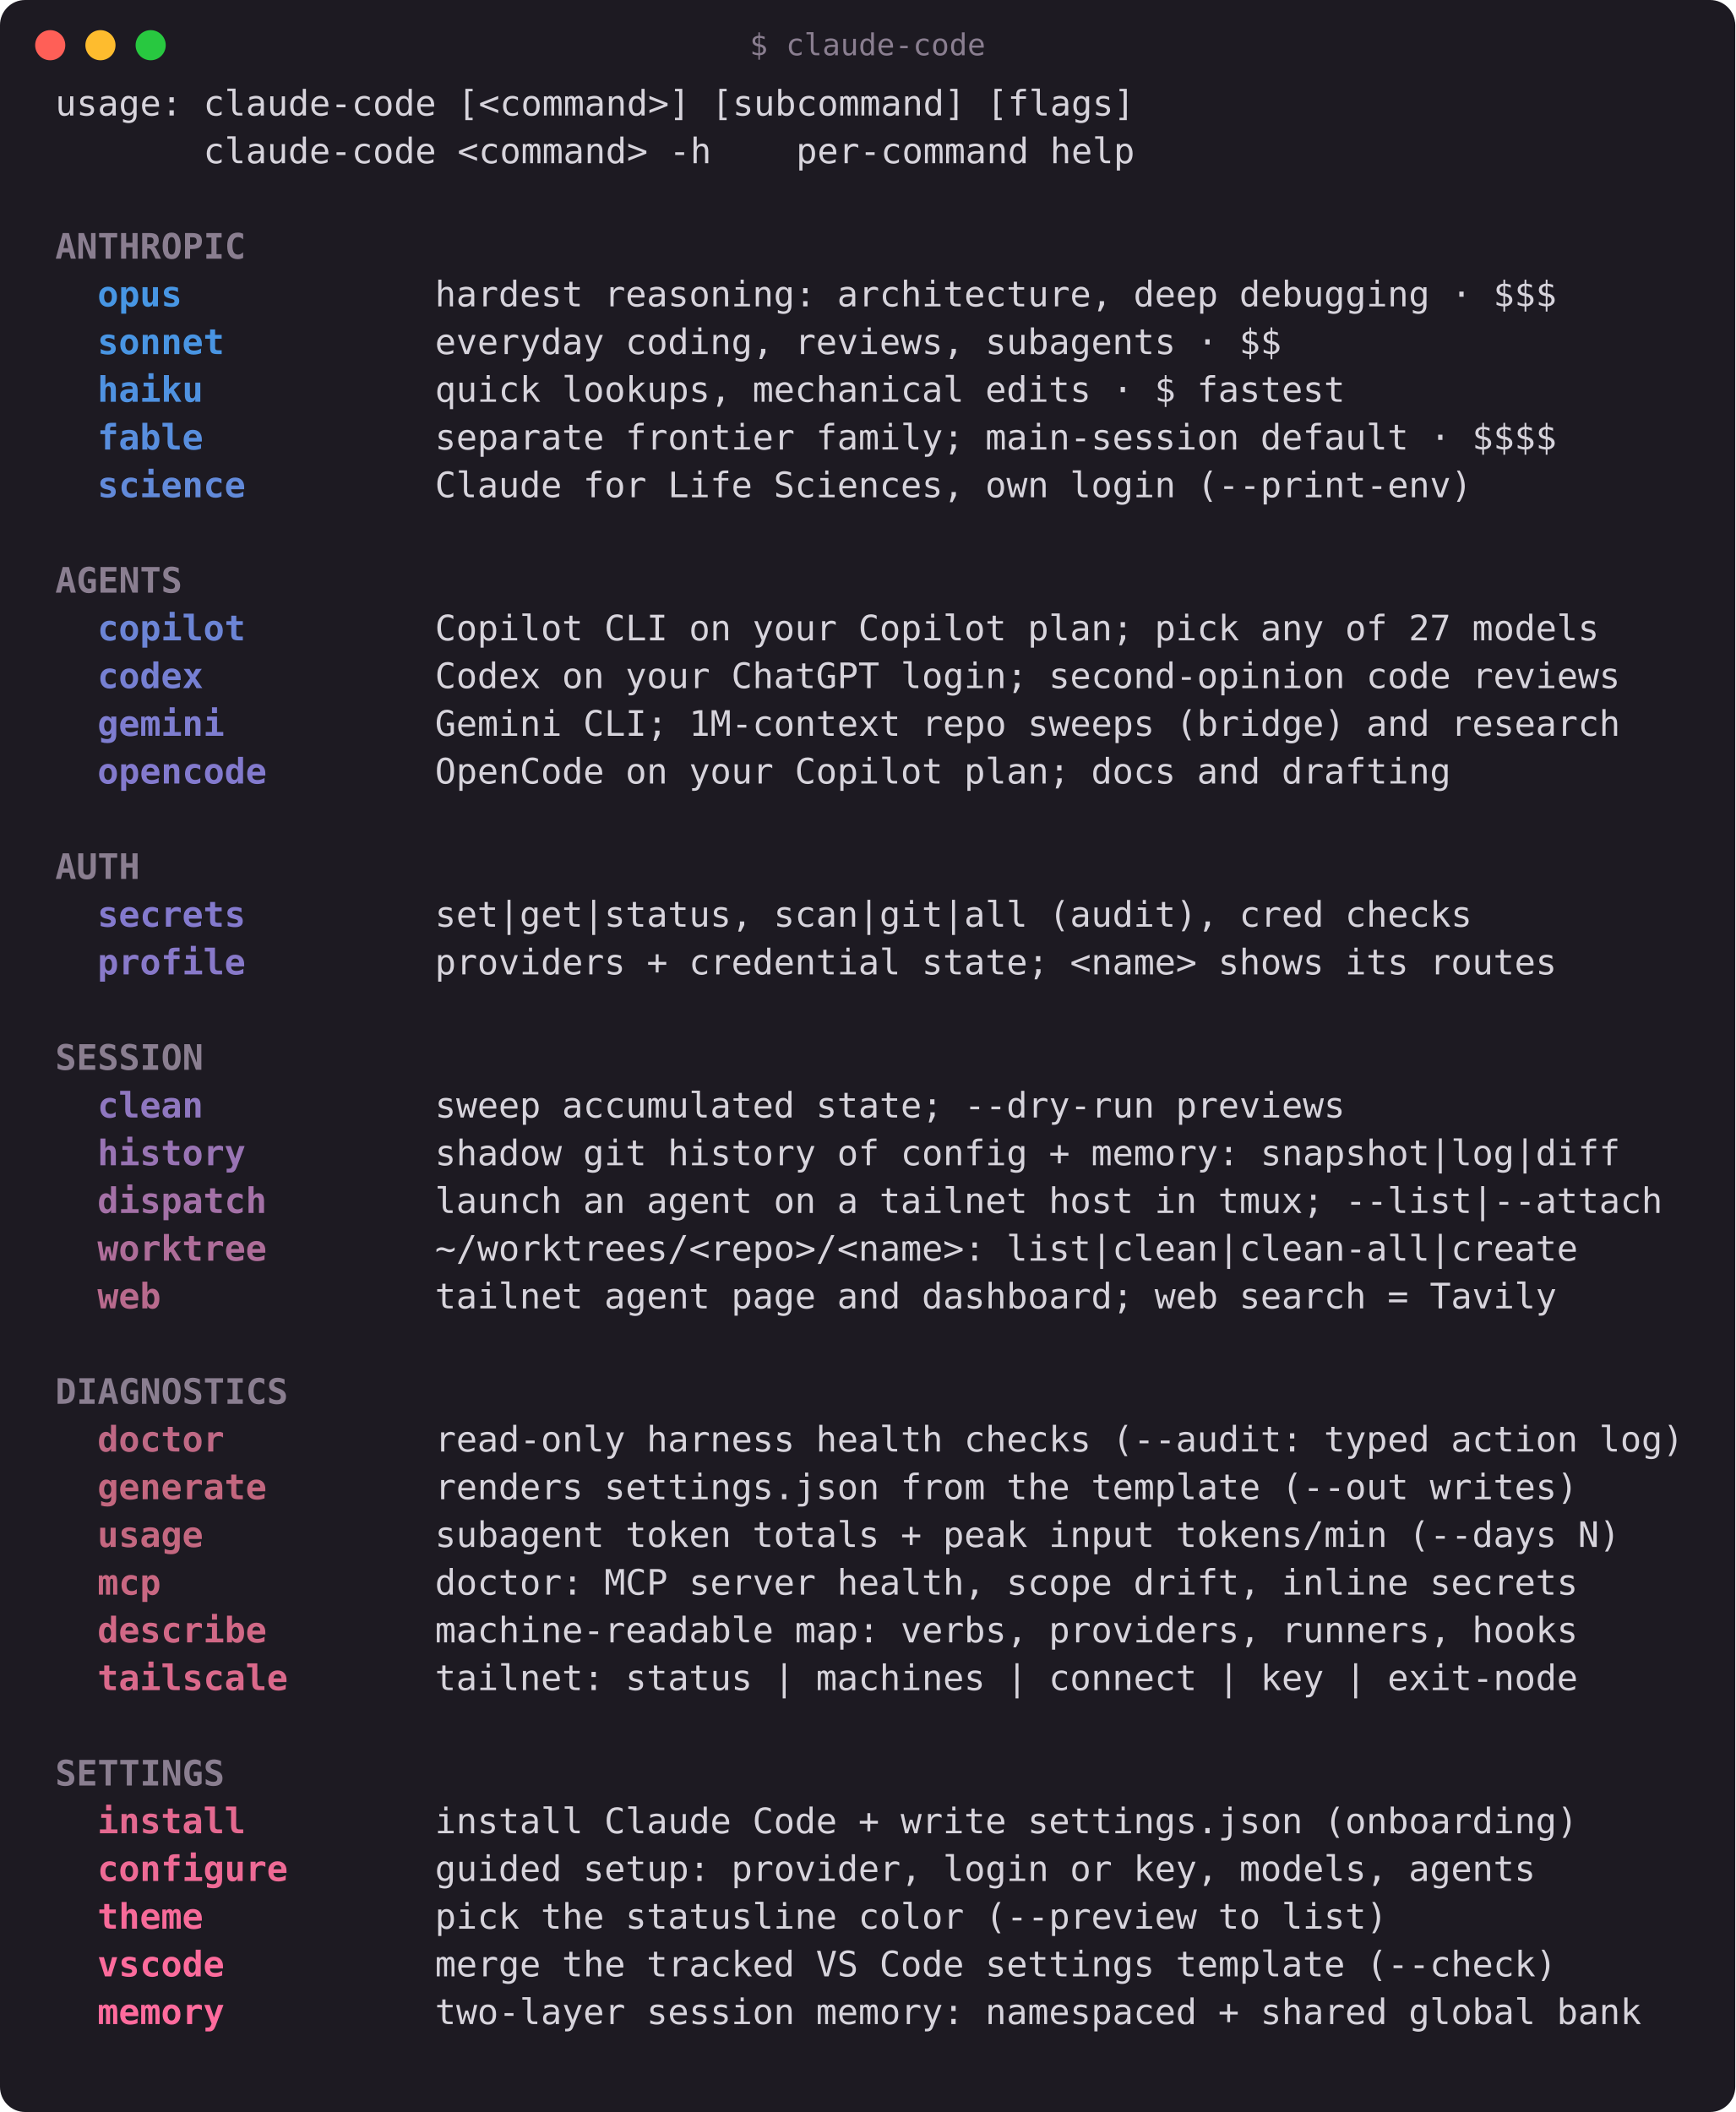
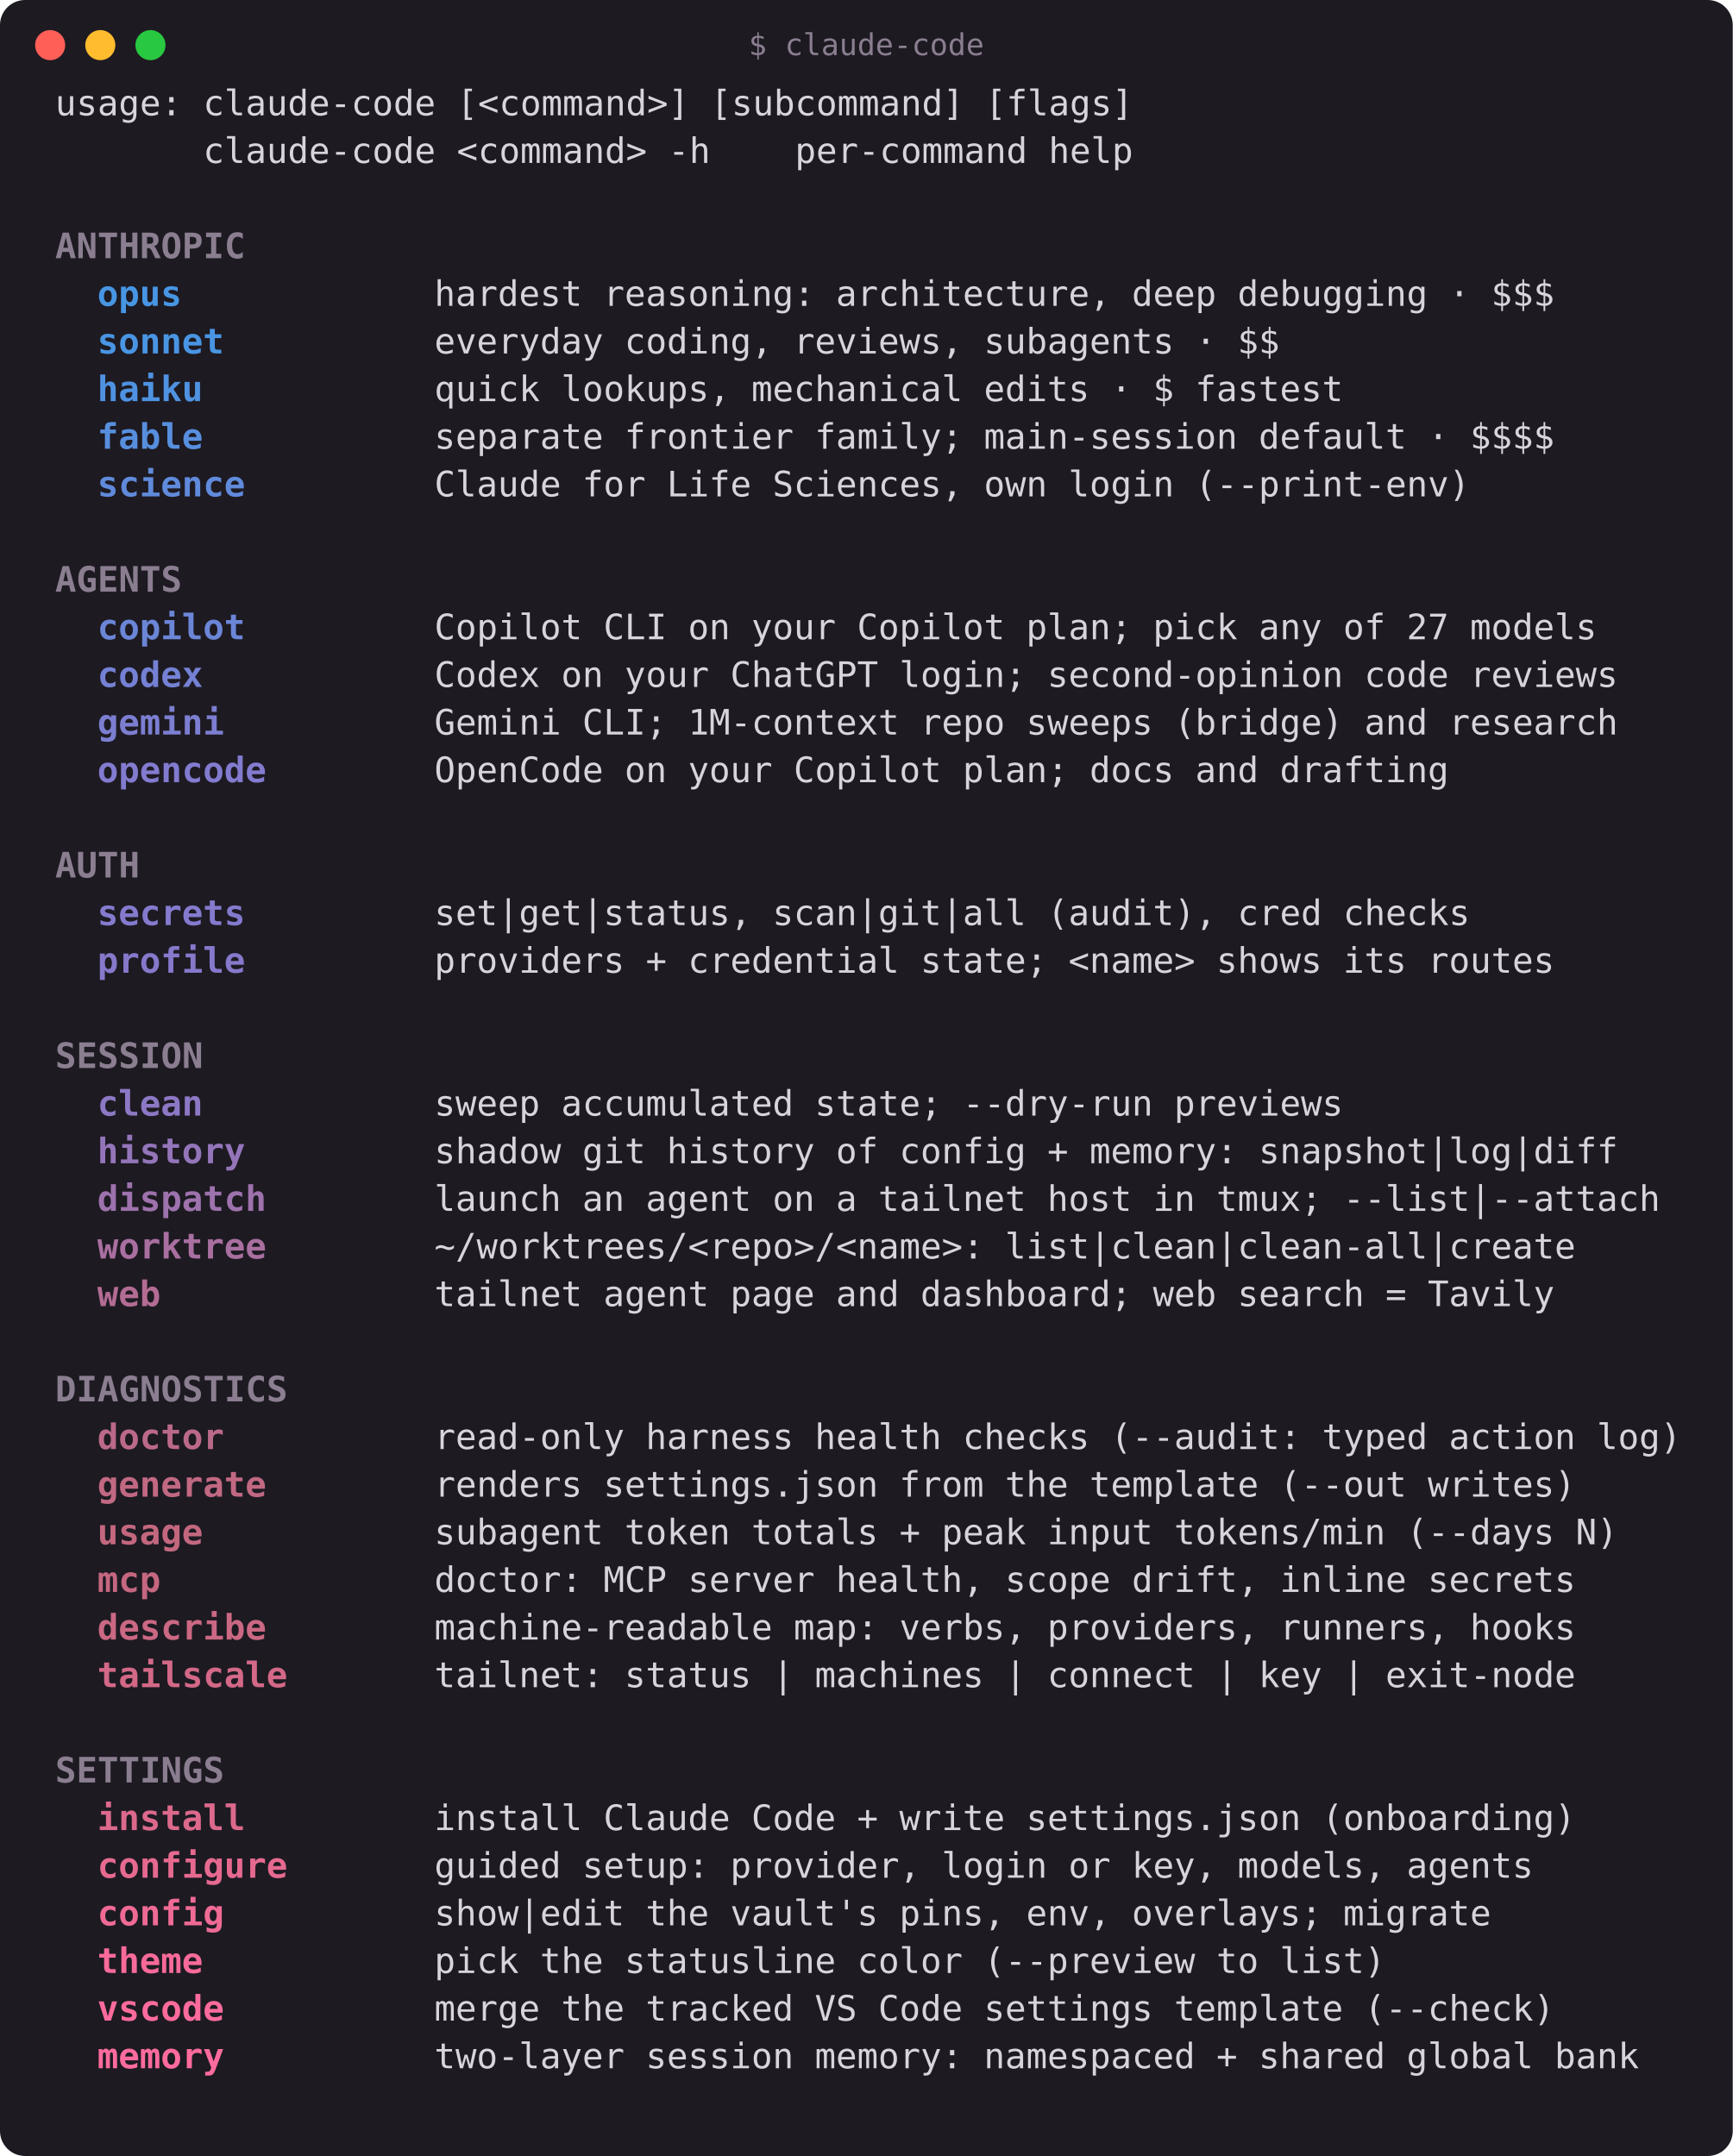
- <svg xmlns="http://www.w3.org/2000/svg" width="691" height="841" viewBox="0 0 691 841" role="img" aria-label="claude-code help menu">
-   <rect width="691" height="841" rx="10" fill="#1d1a22" />
+ <svg xmlns="http://www.w3.org/2000/svg" width="691" height="860" viewBox="0 0 691 860" role="img" aria-label="claude-code help menu">
+   <rect width="691" height="860" rx="10" fill="#1d1a22" />
  <circle cx="20" cy="18" r="6" fill="#ff5f57" />
  <circle cx="40" cy="18" r="6" fill="#febc2e" />
  <circle cx="60" cy="18" r="6" fill="#28c840" />
  <text x="345.5" y="22" fill="#8a7e90" font-family="ui-monospace,SFMono-Regular,Menlo,Consolas,monospace" font-size="12" text-anchor="middle">$ claude-code</text>
  <g font-family="ui-monospace,SFMono-Regular,Menlo,Consolas,monospace" font-size="14" xml:space="preserve">
    <text x="22.0" y="46" fill="#d7d4dc">usage: claude-code [&lt;command&gt;] [subcommand] [flags]</text>
    <text x="22.0" y="65" fill="#d7d4dc">       claude-code &lt;command&gt; -h    per-command help</text>
    <text x="22.0" y="103" fill="#8a7e90" font-weight="bold">ANTHROPIC</text>
    <text x="22.0" y="122" fill="#d7d4dc">  </text>
    <text x="38.8" y="122" fill="#4796e4" font-weight="bold">opus            </text>
    <text x="173.2" y="122" fill="#d7d4dc">hardest reasoning: architecture, deep debugging · $$$</text>
    <text x="22.0" y="141" fill="#d7d4dc">  </text>
    <text x="38.8" y="141" fill="#4995e3" font-weight="bold">sonnet          </text>
    <text x="173.2" y="141" fill="#d7d4dc">everyday coding, reviews, subagents · $$</text>
    <text x="22.0" y="160" fill="#d7d4dc">  </text>
    <text x="38.8" y="160" fill="#4f92e1" font-weight="bold">haiku           </text>
    <text x="173.2" y="160" fill="#d7d4dc">quick lookups, mechanical edits · $ fastest</text>
    <text x="22.0" y="179" fill="#d7d4dc">  </text>
-     <text x="38.8" y="179" fill="#588ede" font-weight="bold">fable           </text>
+     <text x="38.8" y="179" fill="#578fde" font-weight="bold">fable           </text>
    <text x="173.2" y="179" fill="#d7d4dc">separate frontier family; main-session default · $$$$</text>
    <text x="22.0" y="198" fill="#d7d4dc">  </text>
-     <text x="38.8" y="198" fill="#628ada" font-weight="bold">science         </text>
+     <text x="38.8" y="198" fill="#608adb" font-weight="bold">science         </text>
    <text x="173.2" y="198" fill="#d7d4dc">Claude for Life Sciences, own login (--print-env)</text>
    <text x="22.0" y="236" fill="#8a7e90" font-weight="bold">AGENTS</text>
    <text x="22.0" y="255" fill="#d7d4dc">  </text>
-     <text x="38.8" y="255" fill="#6c85d6" font-weight="bold">copilot         </text>
+     <text x="38.8" y="255" fill="#6b86d7" font-weight="bold">copilot         </text>
    <text x="173.2" y="255" fill="#d7d4dc">Copilot CLI on your Copilot plan; pick any of 27 models</text>
    <text x="22.0" y="274" fill="#d7d4dc">  </text>
-     <text x="38.8" y="274" fill="#7680d3" font-weight="bold">codex           </text>
+     <text x="38.8" y="274" fill="#7481d4" font-weight="bold">codex           </text>
    <text x="173.2" y="274" fill="#d7d4dc">Codex on your ChatGPT login; second-opinion code reviews</text>
    <text x="22.0" y="293" fill="#d7d4dc">  </text>
-     <text x="38.8" y="293" fill="#7e7dd0" font-weight="bold">gemini          </text>
+     <text x="38.8" y="293" fill="#7c7ed1" font-weight="bold">gemini          </text>
    <text x="173.2" y="293" fill="#d7d4dc">Gemini CLI; 1M-context repo sweeps (bridge) and research</text>
    <text x="22.0" y="312" fill="#d7d4dc">  </text>
-     <text x="38.8" y="312" fill="#837ace" font-weight="bold">opencode        </text>
+     <text x="38.8" y="312" fill="#827bcf" font-weight="bold">opencode        </text>
    <text x="173.2" y="312" fill="#d7d4dc">OpenCode on your Copilot plan; docs and drafting</text>
    <text x="22.0" y="350" fill="#8a7e90" font-weight="bold">AUTH</text>
    <text x="22.0" y="369" fill="#d7d4dc">  </text>
    <text x="38.8" y="369" fill="#847ace" font-weight="bold">secrets         </text>
    <text x="173.2" y="369" fill="#d7d4dc">set|get|status, scan|git|all (audit), cred checks</text>
    <text x="22.0" y="388" fill="#d7d4dc">  </text>
-     <text x="38.8" y="388" fill="#8879c9" font-weight="bold">profile         </text>
+     <text x="38.8" y="388" fill="#8679cb" font-weight="bold">profile         </text>
    <text x="173.2" y="388" fill="#d7d4dc">providers + credential state; &lt;name&gt; shows its routes</text>
    <text x="22.0" y="426" fill="#8a7e90" font-weight="bold">SESSION</text>
    <text x="22.0" y="445" fill="#d7d4dc">  </text>
-     <text x="38.8" y="445" fill="#8f77c0" font-weight="bold">clean           </text>
+     <text x="38.8" y="445" fill="#8c78c4" font-weight="bold">clean           </text>
    <text x="173.2" y="445" fill="#d7d4dc">sweep accumulated state; --dry-run previews</text>
    <text x="22.0" y="464" fill="#d7d4dc">  </text>
-     <text x="38.8" y="464" fill="#9974b4" font-weight="bold">history         </text>
+     <text x="38.8" y="464" fill="#9475ba" font-weight="bold">history         </text>
    <text x="173.2" y="464" fill="#d7d4dc">shadow git history of config + memory: snapshot|log|diff</text>
    <text x="22.0" y="483" fill="#d7d4dc">  </text>
-     <text x="38.8" y="483" fill="#a471a7" font-weight="bold">dispatch        </text>
+     <text x="38.8" y="483" fill="#9e72ad" font-weight="bold">dispatch        </text>
    <text x="173.2" y="483" fill="#d7d4dc">launch an agent on a tailnet host in tmux; --list|--attach</text>
    <text x="22.0" y="502" fill="#d7d4dc">  </text>
-     <text x="38.8" y="502" fill="#ae6d99" font-weight="bold">worktree        </text>
+     <text x="38.8" y="502" fill="#a96fa0" font-weight="bold">worktree        </text>
    <text x="173.2" y="502" fill="#d7d4dc">~/worktrees/&lt;repo&gt;/&lt;name&gt;: list|clean|clean-all|create</text>
    <text x="22.0" y="521" fill="#d7d4dc">  </text>
-     <text x="38.8" y="521" fill="#b86a8d" font-weight="bold">web             </text>
+     <text x="38.8" y="521" fill="#b36c93" font-weight="bold">web             </text>
    <text x="173.2" y="521" fill="#d7d4dc">tailnet agent page and dashboard; web search = Tavily</text>
    <text x="22.0" y="559" fill="#8a7e90" font-weight="bold">DIAGNOSTICS</text>
    <text x="22.0" y="578" fill="#d7d4dc">  </text>
-     <text x="38.8" y="578" fill="#bf6884" font-weight="bold">doctor          </text>
+     <text x="38.8" y="578" fill="#bb6989" font-weight="bold">doctor          </text>
    <text x="173.2" y="578" fill="#d7d4dc">read-only harness health checks (--audit: typed action log)</text>
    <text x="22.0" y="597" fill="#d7d4dc">  </text>
-     <text x="38.8" y="597" fill="#c3677f" font-weight="bold">generate        </text>
+     <text x="38.8" y="597" fill="#c16882" font-weight="bold">generate        </text>
    <text x="173.2" y="597" fill="#d7d4dc">renders settings.json from the template (--out writes)</text>
    <text x="22.0" y="616" fill="#d7d4dc">  </text>
-     <text x="38.8" y="616" fill="#c46780" font-weight="bold">usage           </text>
+     <text x="38.8" y="616" fill="#c3677f" font-weight="bold">usage           </text>
    <text x="173.2" y="616" fill="#d7d4dc">subagent token totals + peak input tokens/min (--days N)</text>
    <text x="22.0" y="635" fill="#d7d4dc">  </text>
-     <text x="38.8" y="635" fill="#c96782" font-weight="bold">mcp             </text>
+     <text x="38.8" y="635" fill="#c56780" font-weight="bold">mcp             </text>
    <text x="173.2" y="635" fill="#d7d4dc">doctor: MCP server health, scope drift, inline secrets</text>
    <text x="22.0" y="654" fill="#d7d4dc">  </text>
-     <text x="38.8" y="654" fill="#d16886" font-weight="bold">describe        </text>
+     <text x="38.8" y="654" fill="#cb6883" font-weight="bold">describe        </text>
    <text x="173.2" y="654" fill="#d7d4dc">machine-readable map: verbs, providers, runners, hooks</text>
    <text x="22.0" y="673" fill="#d7d4dc">  </text>
-     <text x="38.8" y="673" fill="#da698b" font-weight="bold">tailscale       </text>
+     <text x="38.8" y="673" fill="#d36887" font-weight="bold">tailscale       </text>
    <text x="173.2" y="673" fill="#d7d4dc">tailnet: status | machines | connect | key | exit-node</text>
    <text x="22.0" y="711" fill="#8a7e90" font-weight="bold">SETTINGS</text>
    <text x="22.0" y="730" fill="#d7d4dc">  </text>
-     <text x="38.8" y="730" fill="#e46990" font-weight="bold">install         </text>
+     <text x="38.8" y="730" fill="#dc698c" font-weight="bold">install         </text>
    <text x="173.2" y="730" fill="#d7d4dc">install Claude Code + write settings.json (onboarding)</text>
    <text x="22.0" y="749" fill="#d7d4dc">  </text>
-     <text x="38.8" y="749" fill="#ee6a95" font-weight="bold">configure       </text>
+     <text x="38.8" y="749" fill="#e66990" font-weight="bold">configure       </text>
    <text x="173.2" y="749" fill="#d7d4dc">guided setup: provider, login or key, models, agents</text>
    <text x="22.0" y="768" fill="#d7d4dc">  </text>
-     <text x="38.8" y="768" fill="#f76a99" font-weight="bold">theme           </text>
-     <text x="173.2" y="768" fill="#d7d4dc">pick the statusline color (--preview to list)</text>
+     <text x="38.8" y="768" fill="#ef6a95" font-weight="bold">config          </text>
+     <text x="173.2" y="768" fill="#d7d4dc">show|edit the vault's pins, env, overlays; migrate</text>
    <text x="22.0" y="787" fill="#d7d4dc">  </text>
-     <text x="38.8" y="787" fill="#fd6b9c" font-weight="bold">vscode          </text>
-     <text x="173.2" y="787" fill="#d7d4dc">merge the tracked VS Code settings template (--check)</text>
+     <text x="38.8" y="787" fill="#f76a99" font-weight="bold">theme           </text>
+     <text x="173.2" y="787" fill="#d7d4dc">pick the statusline color (--preview to list)</text>
    <text x="22.0" y="806" fill="#d7d4dc">  </text>
-     <text x="38.8" y="806" fill="#ff6b9d" font-weight="bold">memory          </text>
-     <text x="173.2" y="806" fill="#d7d4dc">two-layer session memory: namespaced + shared global bank</text>
+     <text x="38.8" y="806" fill="#fd6b9c" font-weight="bold">vscode          </text>
+     <text x="173.2" y="806" fill="#d7d4dc">merge the tracked VS Code settings template (--check)</text>
+     <text x="22.0" y="825" fill="#d7d4dc">  </text>
+     <text x="38.8" y="825" fill="#ff6b9d" font-weight="bold">memory          </text>
+     <text x="173.2" y="825" fill="#d7d4dc">two-layer session memory: namespaced + shared global bank</text>
  </g>
</svg>
